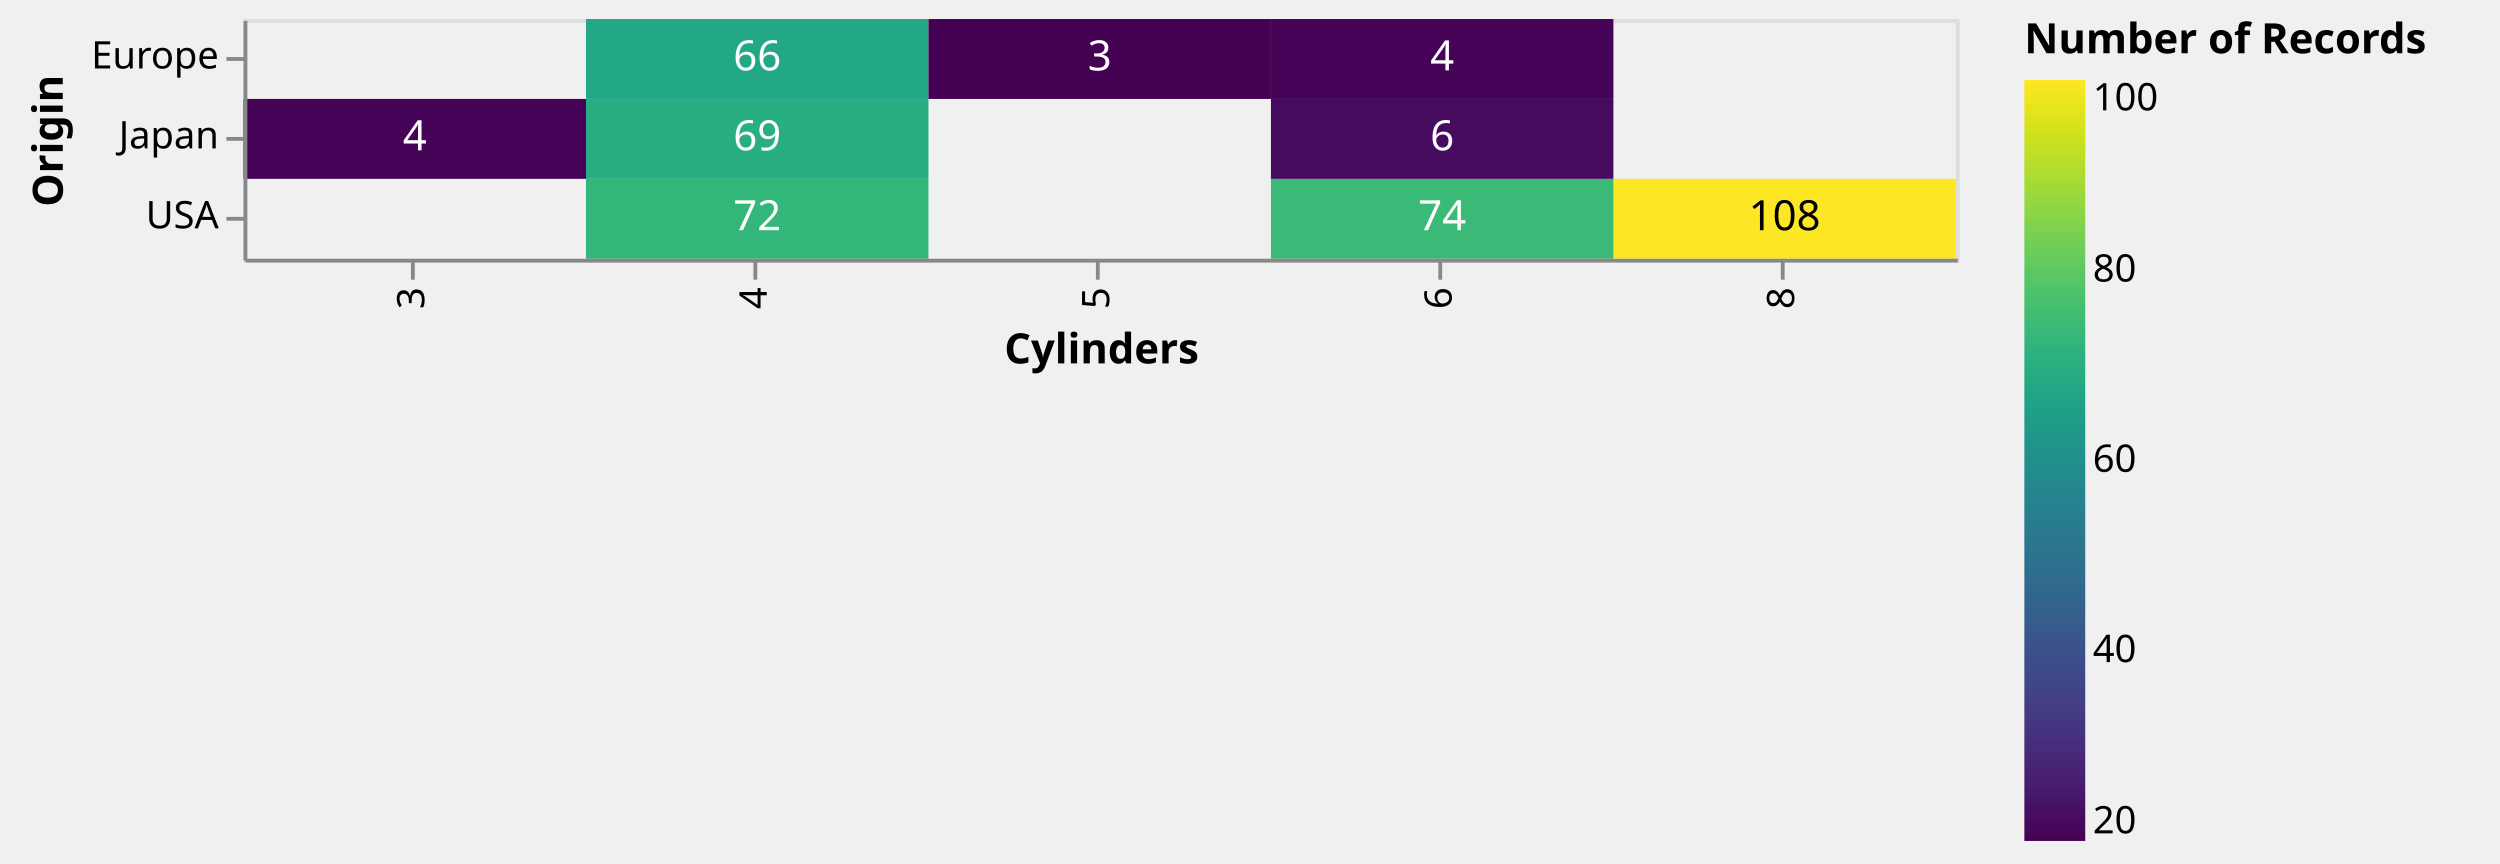
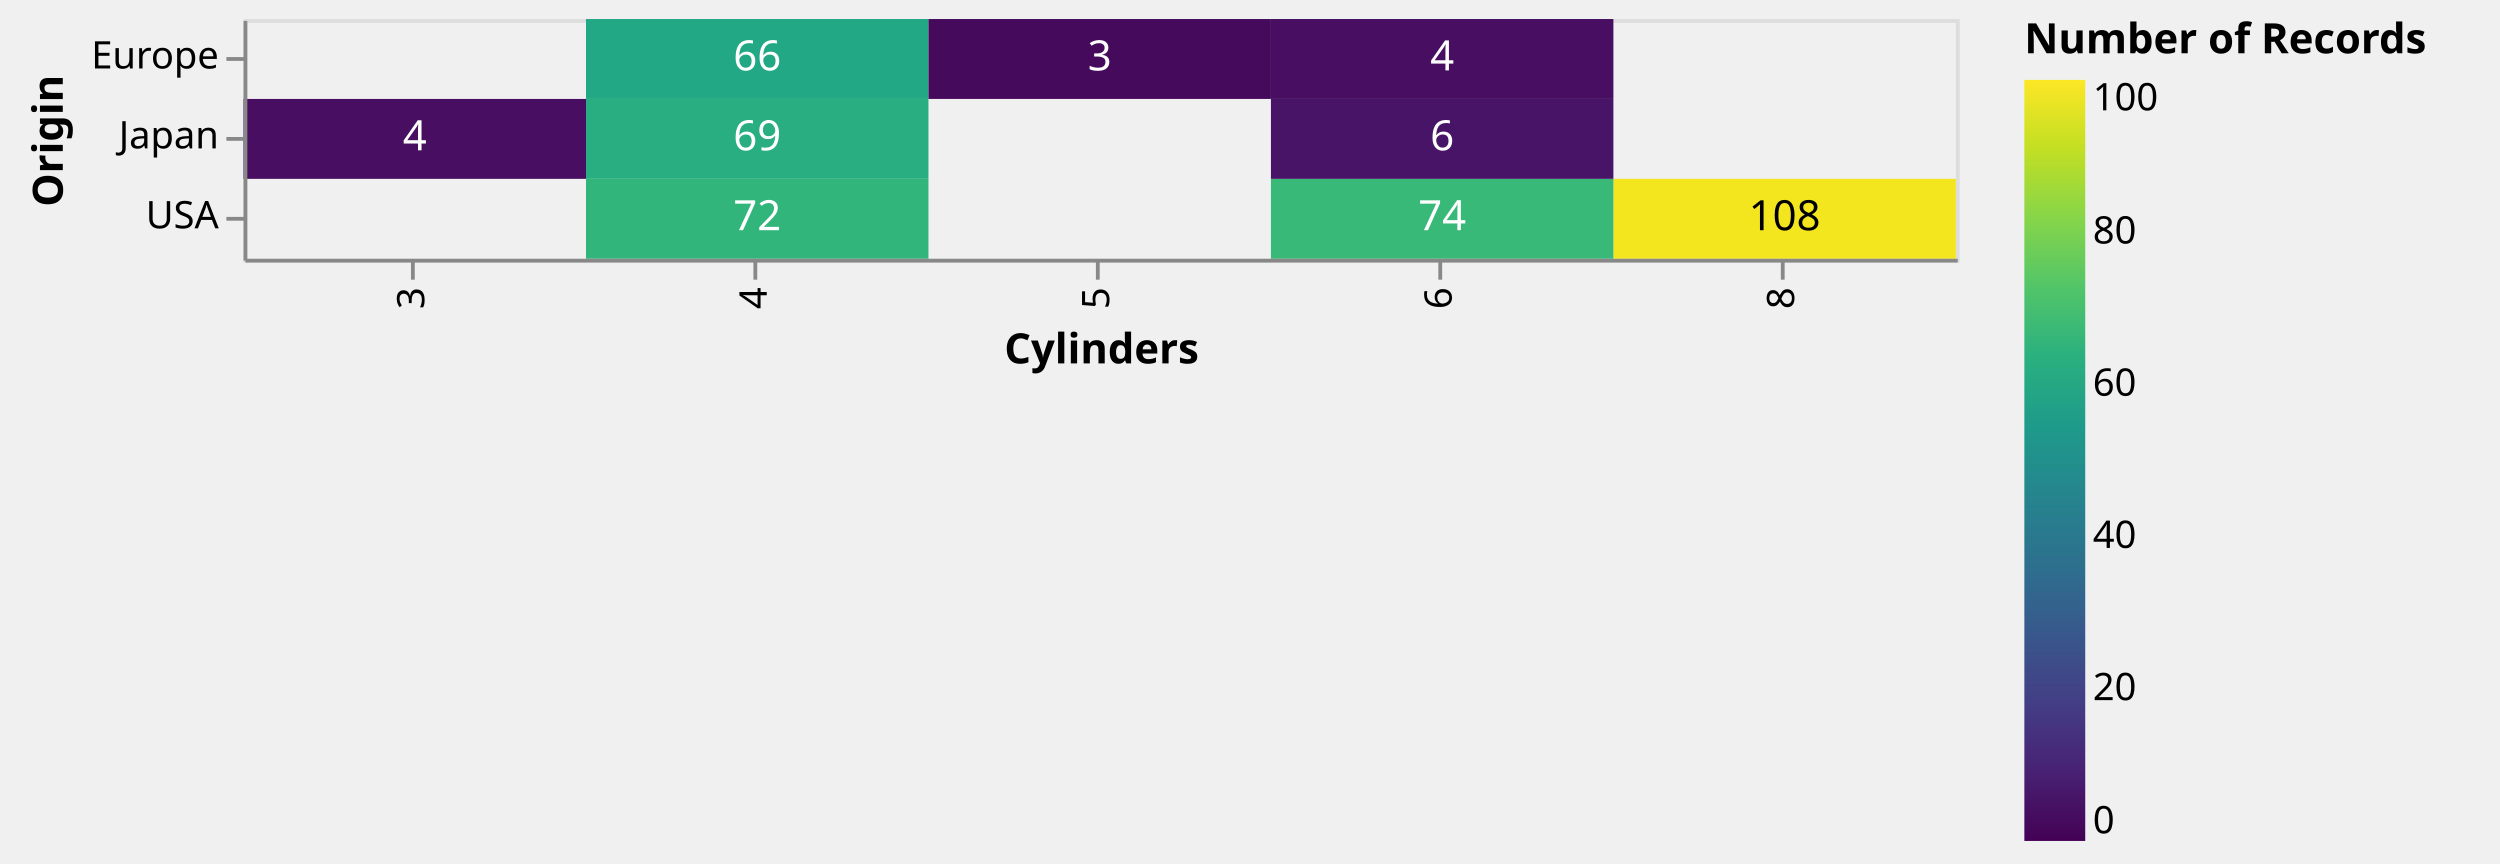
<svg xmlns="http://www.w3.org/2000/svg" class="marks" width="657" height="227" viewBox="0 0 657 227" version="1.1">
  <defs>
    <linearGradient id="gradient_0" x1="0" x2="0" y1="1" y2="0">
      <stop offset="0" stop-color="#440154" />
-       <stop offset="0.019" stop-color="#46075a" />
-       <stop offset="0.067" stop-color="#481a6c" />
-       <stop offset="0.114" stop-color="#482979" />
-       <stop offset="0.162" stop-color="#453882" />
-       <stop offset="0.21" stop-color="#404688" />
-       <stop offset="0.257" stop-color="#3a538b" />
-       <stop offset="0.305" stop-color="#34618d" />
-       <stop offset="0.352" stop-color="#2e6d8e" />
-       <stop offset="0.4" stop-color="#2a788e" />
-       <stop offset="0.448" stop-color="#25838e" />
-       <stop offset="0.495" stop-color="#218f8d" />
-       <stop offset="0.543" stop-color="#1f9a8a" />
-       <stop offset="0.59" stop-color="#21a685" />
-       <stop offset="0.638" stop-color="#2cb17e" />
-       <stop offset="0.686" stop-color="#3dbc74" />
-       <stop offset="0.733" stop-color="#54c568" />
-       <stop offset="0.781" stop-color="#6ece58" />
-       <stop offset="0.829" stop-color="#8ed645" />
-       <stop offset="0.876" stop-color="#addc30" />
-       <stop offset="0.924" stop-color="#cde11d" />
-       <stop offset="0.971" stop-color="#ece51b" />
+       <stop offset="0.091" stop-color="#482173" />
+       <stop offset="0.182" stop-color="#433e85" />
+       <stop offset="0.273" stop-color="#38588c" />
+       <stop offset="0.364" stop-color="#2d708e" />
+       <stop offset="0.455" stop-color="#25858e" />
+       <stop offset="0.545" stop-color="#1e9b8a" />
+       <stop offset="0.636" stop-color="#2ab07f" />
+       <stop offset="0.727" stop-color="#52c569" />
+       <stop offset="0.818" stop-color="#86d549" />
+       <stop offset="0.909" stop-color="#c2df23" />
      <stop offset="1" stop-color="#fde725" />
    </linearGradient>
  </defs>
  <g transform="translate(64,5)">
    <g class="mark-group role-frame root">
      <g transform="translate(0,0)">
        <path class="background" d="M0.5,0.5h450v63h-450Z" style="fill: none; stroke: #ddd;" />
        <g>
          <g class="mark-rect role-mark layer_0_marks">
-             <path d="M360,42h90v21h-90Z" style="fill: #fde725;" />
+             <path d="M360,42h90v21h-90Z" style="fill: #f4e61e;" />
            <path d="M90,0h90v21h-90Z" style="fill: #22a884;" />
            <path d="M90,21h90v21h-90Z" style="fill: #28ae80;" />
-             <path d="M270,42h90v21h-90Z" style="fill: #3aba76;" />
-             <path d="M90,42h90v21h-90Z" style="fill: #32b67a;" />
-             <path d="M0,21h90v21h-90Z" style="fill: #450457;" />
-             <path d="M270,21h90v21h-90Z" style="fill: #460b5e;" />
-             <path d="M270,0h90v21h-90Z" style="fill: #450457;" />
-             <path d="M180,0h90v21h-90Z" style="fill: #440154;" />
+             <path d="M270,42h90v21h-90Z" style="fill: #38b977;" />
+             <path d="M90,42h90v21h-90Z" style="fill: #31b57b;" />
+             <path d="M0,21h90v21h-90Z" style="fill: #470e61;" />
+             <path d="M270,21h90v21h-90Z" style="fill: #481467;" />
+             <path d="M270,0h90v21h-90Z" style="fill: #470e61;" />
+             <path d="M180,0h90v21h-90Z" style="fill: #460a5d;" />
          </g>
          <g class="mark-text role-mark layer_1_marks">
            <text text-anchor="middle" transform="translate(405,55.5)" style="font-family: sans-serif; font-size: 11px; fill: black;">108</text>
            <text text-anchor="middle" transform="translate(135,13.5)" style="font-family: sans-serif; font-size: 11px; fill: white;">66</text>
            <text text-anchor="middle" transform="translate(135,34.5)" style="font-family: sans-serif; font-size: 11px; fill: white;">69</text>
            <text text-anchor="middle" transform="translate(315,55.5)" style="font-family: sans-serif; font-size: 11px; fill: white;">74</text>
            <text text-anchor="middle" transform="translate(135,55.5)" style="font-family: sans-serif; font-size: 11px; fill: white;">72</text>
            <text text-anchor="middle" transform="translate(45,34.5)" style="font-family: sans-serif; font-size: 11px; fill: white;">4</text>
            <text text-anchor="middle" transform="translate(315,34.5)" style="font-family: sans-serif; font-size: 11px; fill: white;">6</text>
            <text text-anchor="middle" transform="translate(315,13.5)" style="font-family: sans-serif; font-size: 11px; fill: white;">4</text>
            <text text-anchor="middle" transform="translate(225,13.5)" style="font-family: sans-serif; font-size: 11px; fill: white;">3</text>
          </g>
          <g class="mark-group role-legend">
            <g transform="translate(468,0)">
              <path class="background" d="M0,0h120v217h-120Z" style="pointer-events: none; fill: none;" />
              <g>
                <g class="mark-group role-legend-entry">
                  <g transform="translate(0,16)">
                    <path class="background" d="M0,0h0v0h0Z" style="pointer-events: none; fill: none;" />
                    <g>
                      <g class="mark-rect role-legend-gradient" style="pointer-events: none;">
                        <path d="M0,0h16v200h-16Z" style="fill: url(#gradient_0); stroke: #ddd; stroke-width: 0; opacity: 1;" />
                      </g>
                      <g class="mark-text role-legend-label" style="pointer-events: none;">
-                         <text text-anchor="start" transform="translate(18,198)" style="font-family: sans-serif; font-size: 10px; fill: #000; opacity: 1;">20</text>
-                         <text text-anchor="start" transform="translate(18,153)" style="font-family: sans-serif; font-size: 10px; fill: #000; opacity: 1;">40</text>
-                         <text text-anchor="start" transform="translate(18,103)" style="font-family: sans-serif; font-size: 10px; fill: #000; opacity: 1;">60</text>
-                         <text text-anchor="start" transform="translate(18,53)" style="font-family: sans-serif; font-size: 10px; fill: #000; opacity: 1;">80</text>
+                         <text text-anchor="start" transform="translate(18,198)" style="font-family: sans-serif; font-size: 10px; fill: #000; opacity: 1;">0</text>
+                         <text text-anchor="start" transform="translate(18,163)" style="font-family: sans-serif; font-size: 10px; fill: #000; opacity: 1;">20</text>
+                         <text text-anchor="start" transform="translate(18,123)" style="font-family: sans-serif; font-size: 10px; fill: #000; opacity: 1;">40</text>
+                         <text text-anchor="start" transform="translate(18,83)" style="font-family: sans-serif; font-size: 10px; fill: #000; opacity: 1;">60</text>
+                         <text text-anchor="start" transform="translate(18,43)" style="font-family: sans-serif; font-size: 10px; fill: #000; opacity: 1;">80</text>
                        <text text-anchor="start" transform="translate(18,8)" style="font-family: sans-serif; font-size: 10px; fill: #000; opacity: 1;">100</text>
                      </g>
                    </g>
                  </g>
                </g>
                <g class="mark-text role-legend-title" style="pointer-events: none;">
                  <text text-anchor="start" transform="translate(0,9)" style="font-family: sans-serif; font-size: 11px; font-weight: bold; fill: #000; opacity: 1;">Number of Records</text>
                </g>
              </g>
            </g>
          </g>
          <g class="mark-group role-axis">
            <g transform="translate(0.5,63.5)">
              <path class="background" d="M0,0h0v0h0Z" style="pointer-events: none; fill: none;" />
              <g>
                <g class="mark-rule role-axis-tick" style="pointer-events: none;">
                  <line transform="translate(44,0)" x2="0" y2="5" style="fill: none; stroke: #888; stroke-width: 1; opacity: 1;" />
                  <line transform="translate(134,0)" x2="0" y2="5" style="fill: none; stroke: #888; stroke-width: 1; opacity: 1;" />
                  <line transform="translate(224,0)" x2="0" y2="5" style="fill: none; stroke: #888; stroke-width: 1; opacity: 1;" />
                  <line transform="translate(314,0)" x2="0" y2="5" style="fill: none; stroke: #888; stroke-width: 1; opacity: 1;" />
                  <line transform="translate(404,0)" x2="0" y2="5" style="fill: none; stroke: #888; stroke-width: 1; opacity: 1;" />
                </g>
                <g class="mark-text role-axis-label" style="pointer-events: none;">
                  <text text-anchor="end" transform="translate(44,7) rotate(270) translate(0,3)" style="font-family: sans-serif; font-size: 10px; fill: #000; opacity: 1;">3</text>
                  <text text-anchor="end" transform="translate(134,7) rotate(270) translate(0,3)" style="font-family: sans-serif; font-size: 10px; fill: #000; opacity: 1;">4</text>
                  <text text-anchor="end" transform="translate(224,7) rotate(270) translate(0,3)" style="font-family: sans-serif; font-size: 10px; fill: #000; opacity: 1;">5</text>
                  <text text-anchor="end" transform="translate(314,7) rotate(270) translate(0,3)" style="font-family: sans-serif; font-size: 10px; fill: #000; opacity: 1;">6</text>
                  <text text-anchor="end" transform="translate(404,7) rotate(270) translate(0,3)" style="font-family: sans-serif; font-size: 10px; fill: #000; opacity: 1;">8</text>
                </g>
                <g class="mark-rule role-axis-domain" style="pointer-events: none;">
                  <line transform="translate(0,0)" x2="450" y2="0" style="fill: none; stroke: #888; stroke-width: 1; opacity: 1;" />
                </g>
                <g class="mark-text role-axis-title" style="pointer-events: none;">
                  <text text-anchor="middle" transform="translate(225,27)" style="font-family: sans-serif; font-size: 11px; font-weight: bold; fill: #000; opacity: 1;">Cylinders</text>
                </g>
              </g>
            </g>
          </g>
          <g class="mark-group role-axis">
            <g transform="translate(0.5,0.5)">
              <path class="background" d="M0,0h0v0h0Z" style="pointer-events: none; fill: none;" />
              <g>
                <g class="mark-rule role-axis-tick" style="pointer-events: none;">
                  <line transform="translate(0,10)" x2="-5" y2="0" style="fill: none; stroke: #888; stroke-width: 1; opacity: 1;" />
                  <line transform="translate(0,31)" x2="-5" y2="0" style="fill: none; stroke: #888; stroke-width: 1; opacity: 1;" />
                  <line transform="translate(0,52)" x2="-5" y2="0" style="fill: none; stroke: #888; stroke-width: 1; opacity: 1;" />
                </g>
                <g class="mark-text role-axis-label" style="pointer-events: none;">
                  <text text-anchor="end" transform="translate(-7,12.5)" style="font-family: sans-serif; font-size: 10px; fill: #000; opacity: 1;">Europe</text>
                  <text text-anchor="end" transform="translate(-7,33.5)" style="font-family: sans-serif; font-size: 10px; fill: #000; opacity: 1;">Japan</text>
                  <text text-anchor="end" transform="translate(-7,54.5)" style="font-family: sans-serif; font-size: 10px; fill: #000; opacity: 1;">USA</text>
                </g>
                <g class="mark-rule role-axis-domain" style="pointer-events: none;">
                  <line transform="translate(0,0)" x2="0" y2="63" style="fill: none; stroke: #888; stroke-width: 1; opacity: 1;" />
                </g>
                <g class="mark-text role-axis-title" style="pointer-events: none;">
                  <text text-anchor="middle" transform="translate(-46,31.5) rotate(-90) translate(0,-2)" style="font-family: sans-serif; font-size: 11px; font-weight: bold; fill: #000; opacity: 1;">Origin</text>
                </g>
              </g>
            </g>
          </g>
        </g>
      </g>
    </g>
  </g>
</svg>
